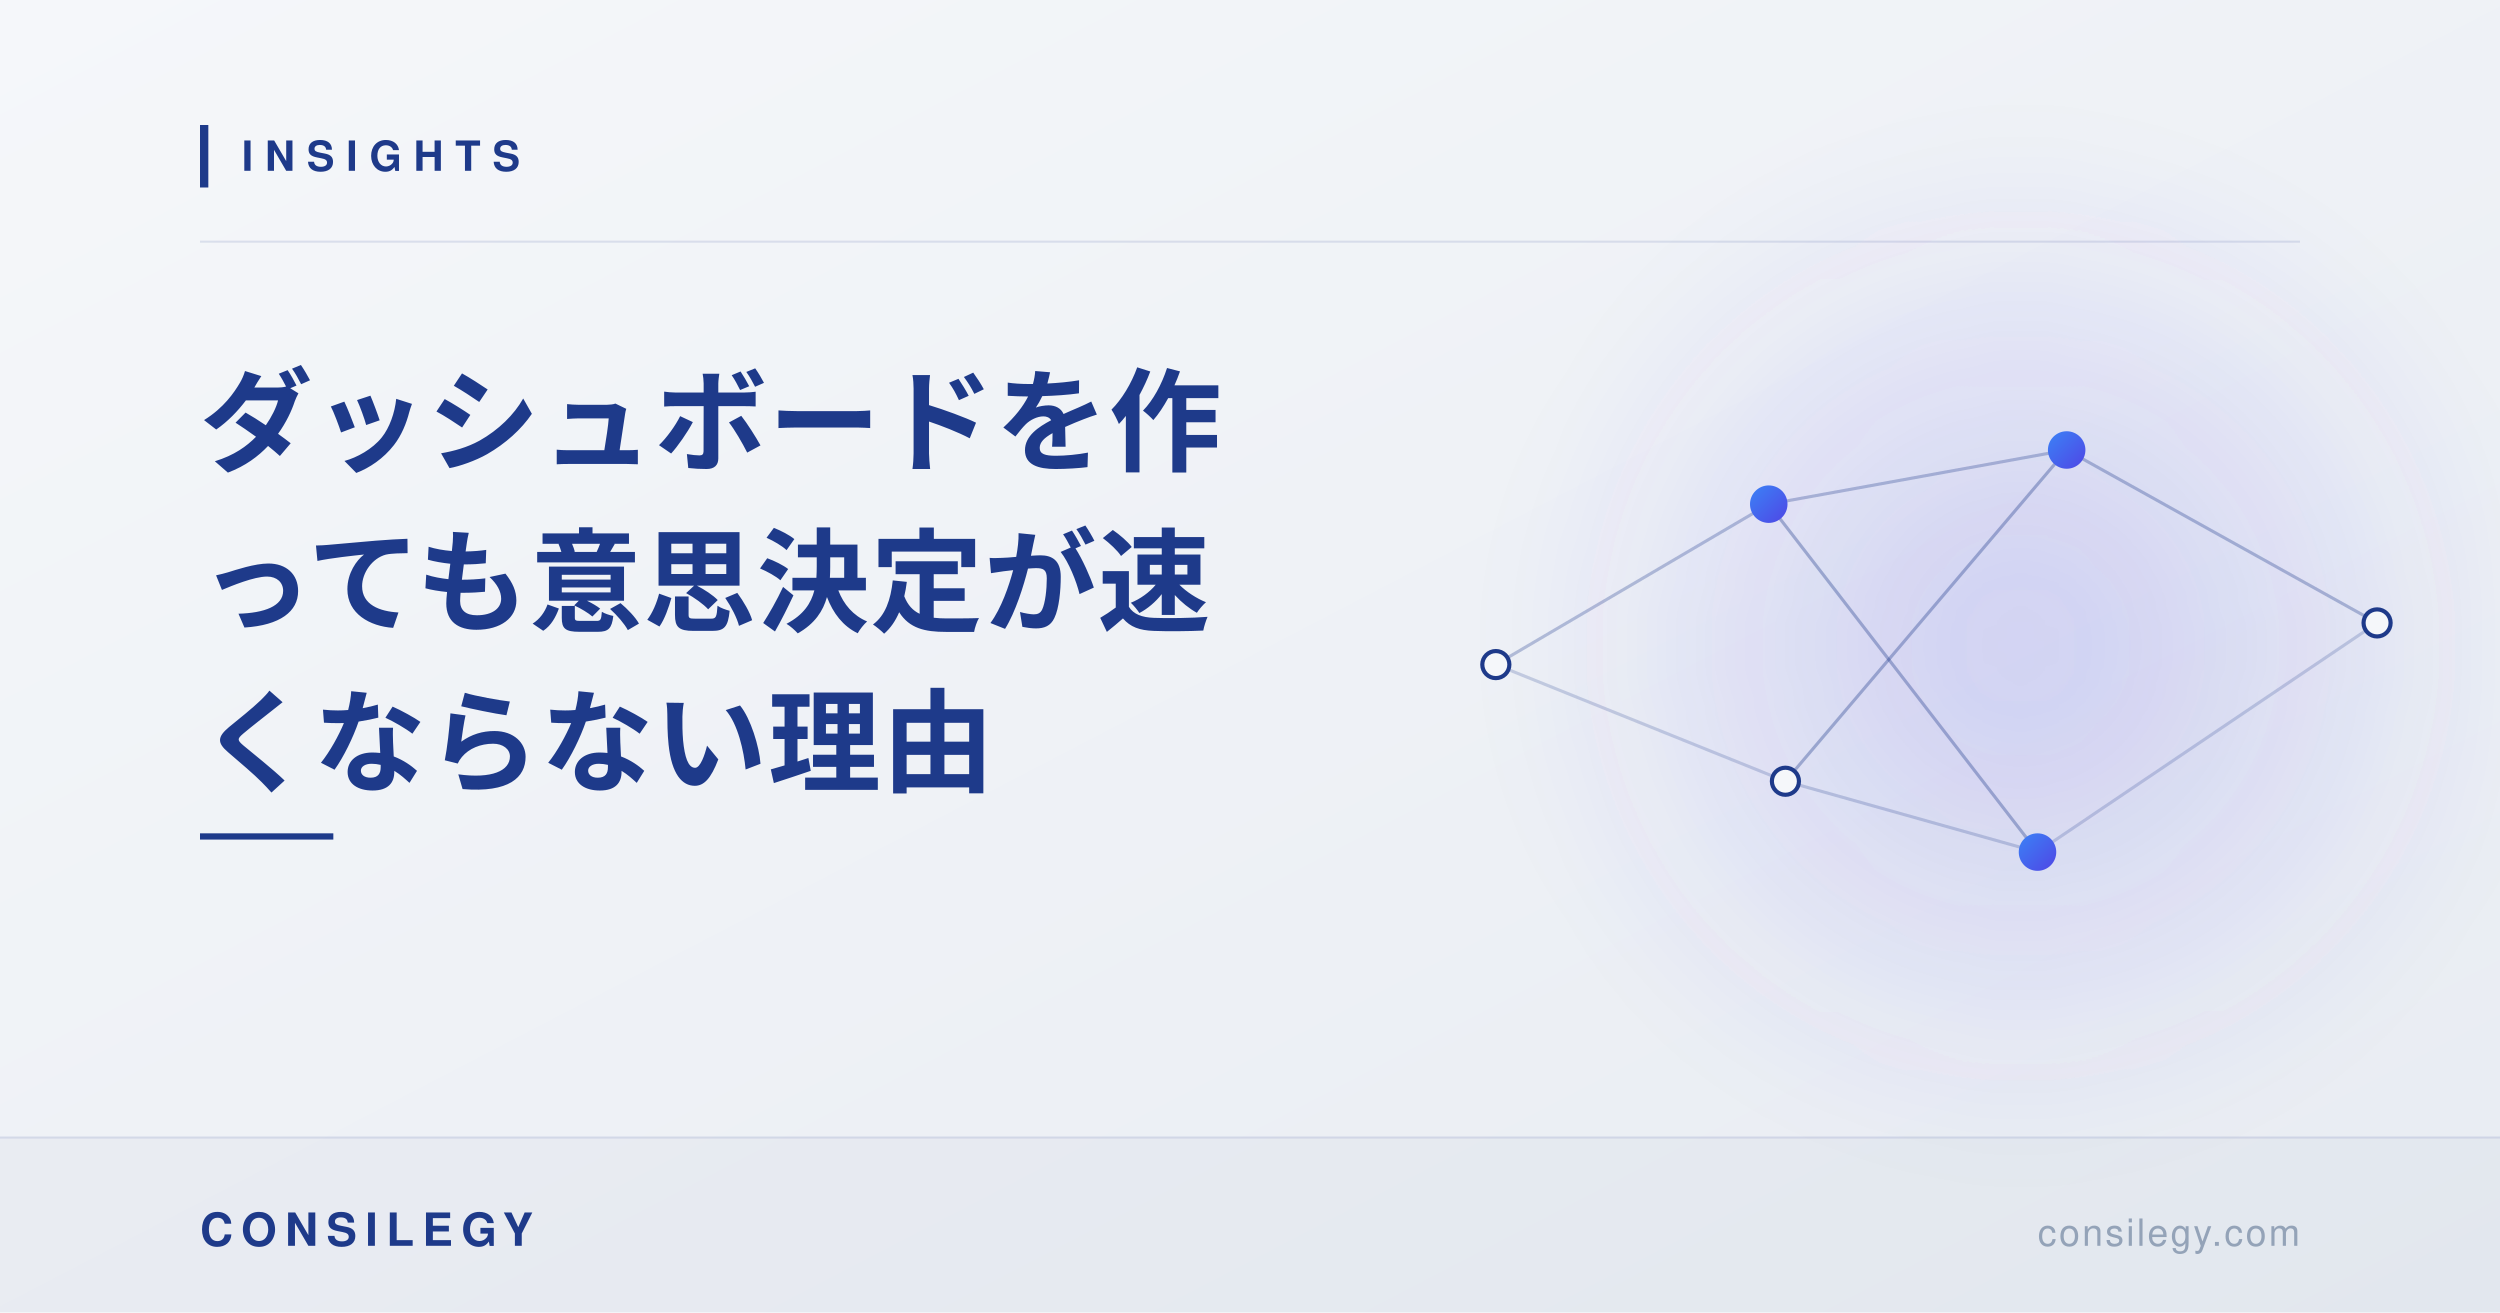
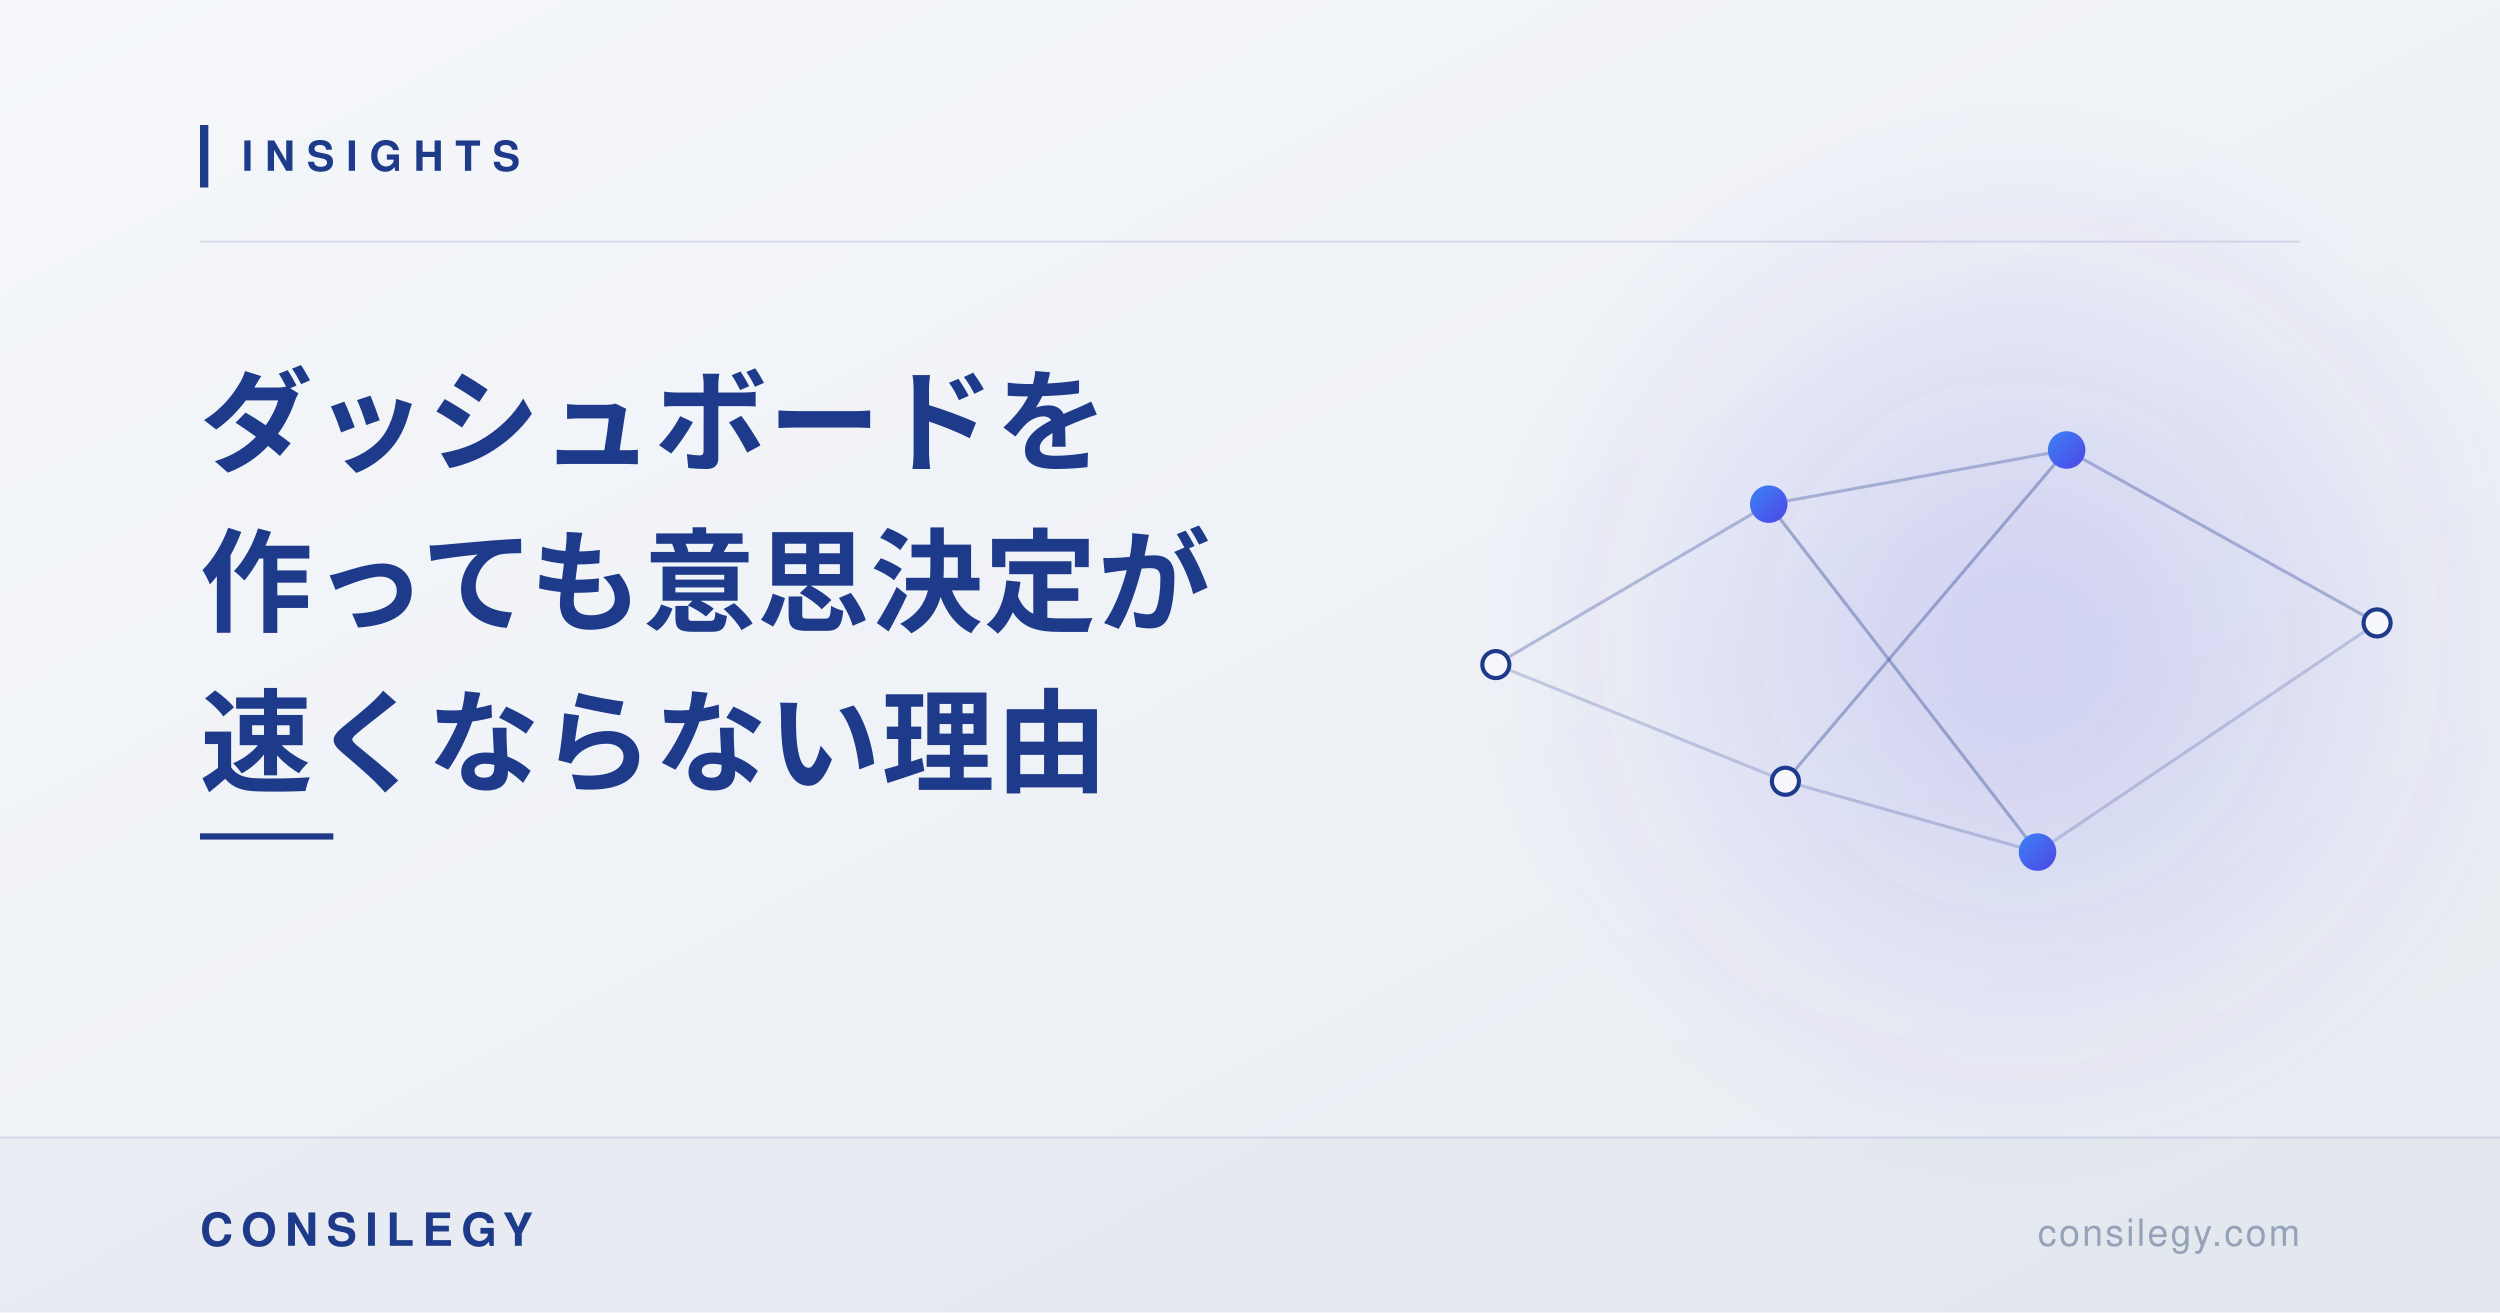
<svg xmlns="http://www.w3.org/2000/svg" viewBox="0 0 1200 630" width="1200" height="630">
  <defs>
    <linearGradient id="bg" x1="0%" y1="0%" x2="100%" y2="100%">
      <stop offset="0%" stop-color="#F5F7FA" />
      <stop offset="100%" stop-color="#E8ECF2" />
    </linearGradient>
    <linearGradient id="bi" x1="0%" y1="0%" x2="100%" y2="100%">
      <stop offset="0%" stop-color="#3B82F6" />
      <stop offset="100%" stop-color="#4F46E5" />
    </linearGradient>
    <radialGradient id="glow" cx="50%" cy="50%" r="50%">
      <stop offset="0%" stop-color="#4F46E5" stop-opacity="0.20" />
      <stop offset="100%" stop-color="#4F46E5" stop-opacity="0" />
    </radialGradient>
    <filter id="soft" x="-60%" y="-60%" width="220%" height="220%">
      <feGaussianBlur stdDeviation="26" />
    </filter>
  </defs>
  <rect width="1200" height="630" fill="url(#bg)" />
  <circle cx="970" cy="310" r="240" fill="url(#glow)" filter="url(#soft)" />
  <line x1="718" y1="319" x2="849" y2="242" stroke="#1E3A8A" stroke-opacity="0.29" stroke-width="1.5" />
  <line x1="718" y1="319" x2="857" y2="375" stroke="#1E3A8A" stroke-opacity="0.21" stroke-width="1.5" />
  <line x1="849" y1="242" x2="992" y2="216" stroke="#1E3A8A" stroke-opacity="0.30" stroke-width="1.5" />
  <line x1="849" y1="242" x2="978" y2="409" stroke="#1E3A8A" stroke-opacity="0.35" stroke-width="1.5" />
  <line x1="857" y1="375" x2="992" y2="216" stroke="#1E3A8A" stroke-opacity="0.35" stroke-width="1.5" />
  <line x1="857" y1="375" x2="978" y2="409" stroke="#1E3A8A" stroke-opacity="0.22" stroke-width="1.5" />
  <line x1="992" y1="216" x2="1141" y2="299" stroke="#1E3A8A" stroke-opacity="0.32" stroke-width="1.5" />
  <line x1="978" y1="409" x2="1141" y2="299" stroke="#1E3A8A" stroke-opacity="0.21" stroke-width="1.5" />
  <circle cx="718" cy="319" r="6.5" fill="#F5F7FA" stroke="#1E3A8A" stroke-width="2" />
  <circle cx="849" cy="242" r="9" fill="url(#bi)" />
  <circle cx="857" cy="375" r="6.5" fill="#F5F7FA" stroke="#1E3A8A" stroke-width="2" />
  <circle cx="992" cy="216" r="9" fill="url(#bi)" />
  <circle cx="978" cy="409" r="9" fill="url(#bi)" />
  <circle cx="1141" cy="299" r="6.5" fill="#F5F7FA" stroke="#1E3A8A" stroke-width="2" />
  <rect x="96" y="60" width="4" height="30" fill="#1E3A8A" />
  <text x="116" y="82" font-family="'Helvetica Neue',Helvetica,Arial,sans-serif" font-size="20" font-weight="600" fill="#1E3A8A" letter-spacing="0.28em">INSIGHTS</text>
  <line x1="96" y1="116" x2="1104" y2="116" stroke="#1E3A8A" stroke-opacity="0.12" stroke-width="1" />
-   <text x="96" y="222" font-family="'Hiragino Sans','Hiragino Kaku Gothic ProN',system-ui,sans-serif" font-size="54" font-weight="600" fill="#1E3A8A" letter-spacing="0.01em">ダッシュボードを作</text>
-   <text x="96" y="299" font-family="'Hiragino Sans','Hiragino Kaku Gothic ProN',system-ui,sans-serif" font-size="54" font-weight="600" fill="#1E3A8A" letter-spacing="0.01em">っても意思決定が速</text>
-   <text x="96" y="376" font-family="'Hiragino Sans','Hiragino Kaku Gothic ProN',system-ui,sans-serif" font-size="54" font-weight="600" fill="#1E3A8A" letter-spacing="0.01em">くならない理由</text>
+   <text x="96" y="222" font-family="'Hiragino Sans','Hiragino Kaku Gothic ProN',system-ui,sans-serif" font-size="54" font-weight="600" fill="#1E3A8A" letter-spacing="0.01em">ダッシュボードを</text>
+   <text x="96" y="299" font-family="'Hiragino Sans','Hiragino Kaku Gothic ProN',system-ui,sans-serif" font-size="54" font-weight="600" fill="#1E3A8A" letter-spacing="0.01em">作っても意思決定が</text>
+   <text x="96" y="376" font-family="'Hiragino Sans','Hiragino Kaku Gothic ProN',system-ui,sans-serif" font-size="54" font-weight="600" fill="#1E3A8A" letter-spacing="0.01em">速くならない理由</text>
  <rect x="96" y="400" width="64" height="3" fill="#1E3A8A" />
  <rect x="0" y="546" width="1200" height="84" fill="#1E3A8A" fill-opacity="0.035" />
  <line x1="0" y1="546" x2="1200" y2="546" stroke="#1E3A8A" stroke-opacity="0.12" stroke-width="1" />
  <text x="96" y="598" font-family="'Helvetica Neue',Helvetica,Arial,sans-serif" font-size="22" font-weight="600" fill="#1E3A8A" letter-spacing="0.18em">CONSILEGY</text>
  <text x="1104" y="598" text-anchor="end" font-family="'Helvetica Neue',Helvetica,Arial,sans-serif" font-size="18" font-weight="400" fill="#94A3B8" letter-spacing="0.06em">consilegy.com</text>
</svg>
